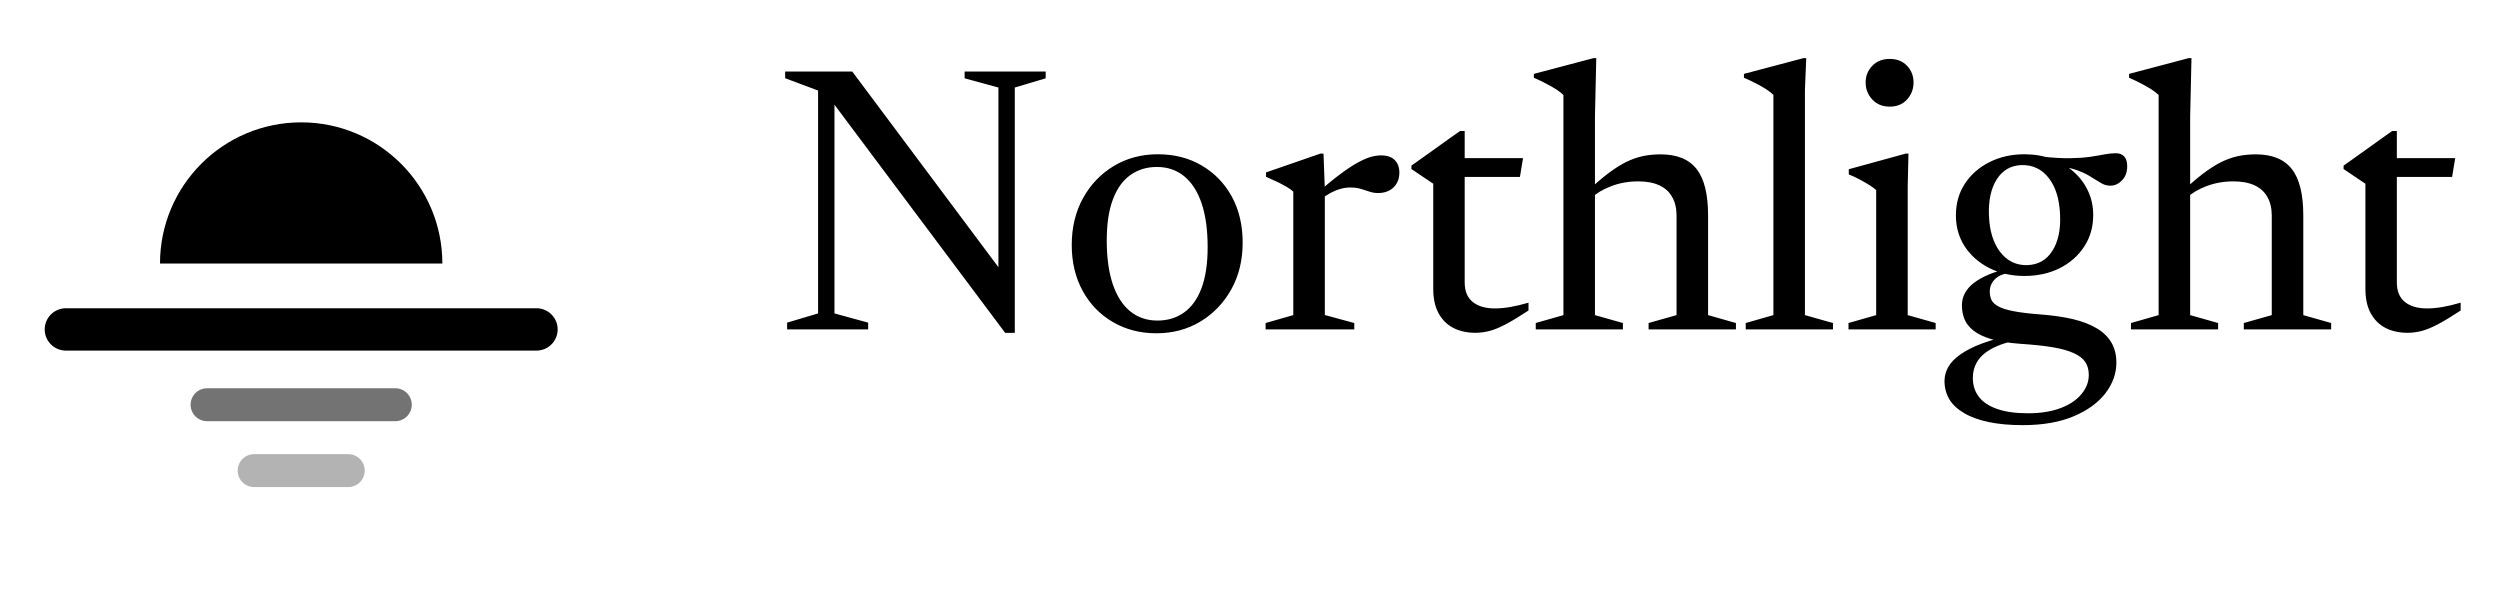
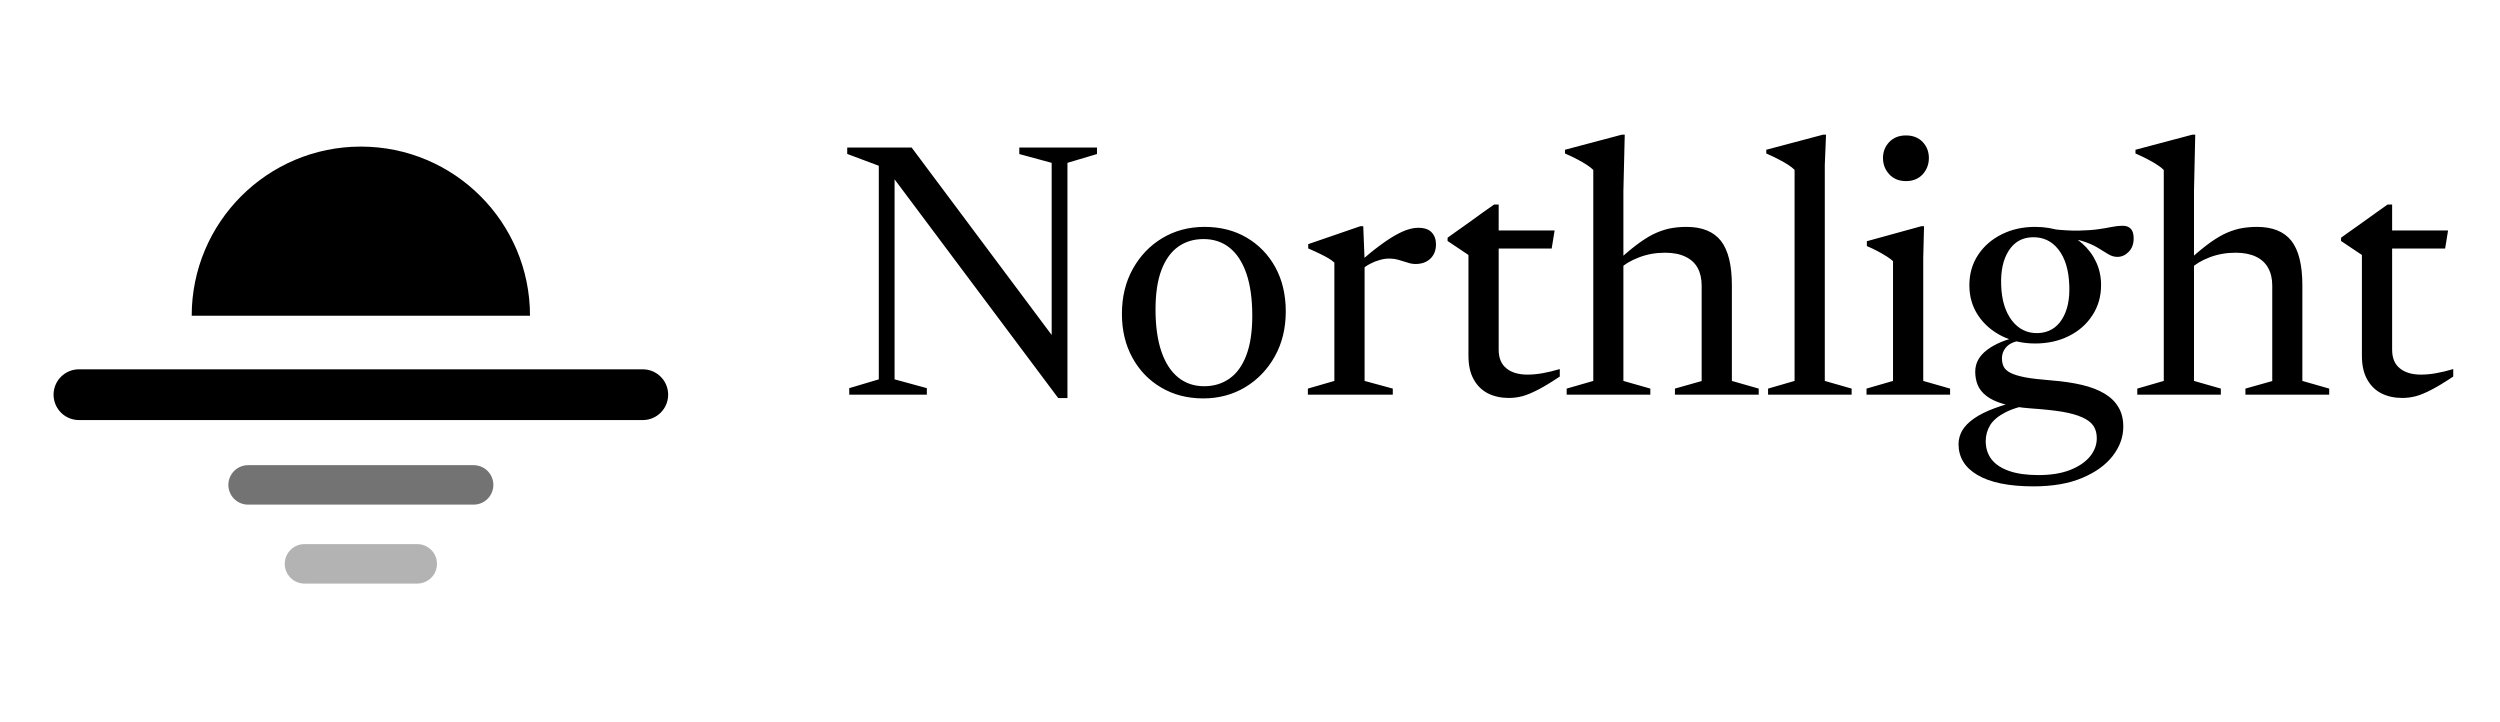
- <svg xmlns="http://www.w3.org/2000/svg" width="265.62" height="64" viewBox="0 0 265.62 64" role="img" aria-label="Northlight">
+ <svg xmlns="http://www.w3.org/2000/svg" width="221.696" height="64" viewBox="0 0 221.696 64" role="img" aria-label="Northlight">
  <path d="M17 28 A15 15 0 0 1 47 28 Z" fill="currentColor" />
  <path d="M7 35 H57" stroke="currentColor" stroke-width="4.5" stroke-linecap="round" />
  <path d="M22 43 H42" stroke="currentColor" stroke-width="3.5" stroke-linecap="round" opacity="0.55" />
  <path d="M27 50 H37" stroke="currentColor" stroke-width="3.5" stroke-linecap="round" opacity="0.3" />
-   <path transform="translate(82 35)" d="M4.92 -1.7V-25.38L1.42 -26.69V-27.4H8.55L25.09 -5.26L24.08 -2.74V-25.7L20.49 -26.68V-27.4H29.1V-26.68L25.82 -25.7V0.37H24.8L6.02 -24.73L6.66 -25.46V-1.7L10.24 -0.72V0H1.63V-0.72ZM40.98 -0.94Q42.59 -0.94 43.79 -1.79Q44.99 -2.63 45.65 -4.36Q46.31 -6.1 46.31 -8.74Q46.31 -11.53 45.66 -13.42Q45.01 -15.31 43.8 -16.29Q42.6 -17.26 40.92 -17.26Q39.31 -17.26 38.11 -16.41Q36.91 -15.57 36.25 -13.83Q35.59 -12.1 35.59 -9.45Q35.59 -6.69 36.24 -4.78Q36.89 -2.88 38.1 -1.91Q39.31 -0.94 40.98 -0.94ZM40.87 0.41Q38.27 0.41 36.23 -0.79Q34.19 -1.98 33.03 -4.1Q31.87 -6.22 31.87 -8.97Q31.87 -11.77 33.07 -13.95Q34.28 -16.13 36.35 -17.37Q38.42 -18.61 41.02 -18.61Q43.66 -18.61 45.69 -17.41Q47.72 -16.22 48.88 -14.11Q50.03 -12 50.03 -9.23Q50.03 -6.42 48.82 -4.25Q47.6 -2.07 45.53 -0.83Q43.46 0.41 40.87 0.41ZM64.72 -18.49Q65.71 -18.49 66.19 -17.99Q66.68 -17.49 66.68 -16.67Q66.68 -15.69 66.06 -15.09Q65.44 -14.49 64.41 -14.49Q63.95 -14.49 63.5 -14.64Q63.05 -14.8 62.56 -14.94Q62.06 -15.08 61.46 -15.08Q60.96 -15.08 60.42 -14.93Q59.88 -14.78 59.36 -14.5Q58.84 -14.22 58.4 -13.84L58.1 -14.62Q59.39 -15.75 60.39 -16.49Q61.39 -17.24 62.18 -17.68Q62.96 -18.12 63.58 -18.31Q64.2 -18.49 64.72 -18.49ZM58.76 -14.91V-1.53L61.89 -0.68V0H52.47V-0.68L55.41 -1.52V-14.64Q55.15 -14.89 54.75 -15.12Q54.36 -15.35 53.8 -15.63Q53.24 -15.9 52.51 -16.22V-16.68L58.29 -18.68H58.62ZM73.62 -4.99Q73.62 -3.61 74.47 -2.92Q75.32 -2.23 76.83 -2.23Q77.59 -2.23 78.46 -2.38Q79.33 -2.53 80.4 -2.84V-2.01Q78.99 -1.08 78.01 -0.56Q77.03 -0.04 76.27 0.16Q75.51 0.36 74.75 0.36Q73.46 0.36 72.45 -0.14Q71.44 -0.65 70.86 -1.69Q70.28 -2.73 70.28 -4.31V-15.48L67.96 -17.04V-17.4Q68.33 -17.66 68.76 -17.97Q69.2 -18.28 69.7 -18.64Q70.2 -18.99 70.75 -19.39Q71.3 -19.79 71.89 -20.21Q72.49 -20.63 73.12 -21.08H73.62V-17.57ZM72.37 -16.2V-18.2H79.82L79.49 -16.2ZM93.16 -0.68 96.13 -1.52V-12.1Q96.13 -13.25 95.67 -14.06Q95.22 -14.88 94.32 -15.3Q93.41 -15.73 92.06 -15.73Q90.51 -15.73 89.16 -15.21Q87.81 -14.68 87.14 -14L86.54 -14.57Q87.77 -15.74 88.79 -16.52Q89.81 -17.3 90.72 -17.76Q91.62 -18.21 92.53 -18.41Q93.43 -18.6 94.44 -18.6Q97.04 -18.6 98.26 -17.04Q99.48 -15.49 99.48 -12.12V-1.52L102.44 -0.68V0H93.16ZM90.43 0H81.17V-0.68L84.11 -1.52V-24.91Q83.84 -25.17 83.41 -25.46Q82.97 -25.75 82.36 -26.07Q81.75 -26.4 80.97 -26.74V-27.15L87.29 -28.82H87.6L87.46 -22.59V-1.52L90.43 -0.68ZM109.77 -1.52 112.75 -0.68V0H103.48V-0.68L106.42 -1.52V-24.92Q106.16 -25.18 105.73 -25.47Q105.29 -25.76 104.68 -26.08Q104.07 -26.4 103.29 -26.74V-27.15L109.6 -28.82H109.91L109.77 -25.47ZM118.78 -23.67Q117.63 -23.67 116.93 -24.43Q116.22 -25.19 116.22 -26.24Q116.22 -27.28 116.93 -28.01Q117.63 -28.74 118.78 -28.74Q119.93 -28.74 120.62 -28.01Q121.31 -27.28 121.31 -26.24Q121.31 -25.19 120.62 -24.43Q119.93 -23.67 118.78 -23.67ZM120.77 -18.68 120.69 -15.17V-1.52L123.66 -0.68V0H114.4V-0.68L117.34 -1.52V-14.8Q117.12 -15.02 116.66 -15.31Q116.2 -15.6 115.63 -15.91Q115.05 -16.22 114.43 -16.47V-17.02L120.48 -18.68ZM132.91 10.17Q130.84 10.17 129.28 9.84Q127.72 9.51 126.68 8.89Q125.63 8.28 125.11 7.42Q124.6 6.55 124.6 5.48Q124.6 4.7 125 3.99Q125.41 3.27 126.3 2.65Q127.19 2.02 128.6 1.49Q130.02 0.96 132.04 0.54L133.21 0.54L133.21 0.98Q131.07 1.32 129.84 1.93Q128.62 2.55 128.11 3.37Q127.61 4.18 127.61 5.15Q127.61 6.33 128.26 7.17Q128.92 8.02 130.22 8.46Q131.53 8.91 133.47 8.91Q135.48 8.91 136.93 8.36Q138.38 7.81 139.15 6.87Q139.93 5.94 139.93 4.83Q139.93 4.02 139.55 3.45Q139.16 2.89 138.31 2.51Q137.46 2.12 136.07 1.89Q134.69 1.66 132.66 1.53Q130.78 1.39 129.57 1.03Q128.36 0.67 127.67 0.12Q126.99 -0.42 126.72 -1.1Q126.45 -1.77 126.45 -2.55Q126.45 -3.98 127.76 -4.97Q129.07 -5.95 131.31 -6.45L131.75 -6.04Q130.54 -5.91 129.98 -5.36Q129.41 -4.8 129.41 -4.02Q129.41 -3.51 129.6 -3.11Q129.8 -2.72 130.35 -2.43Q130.9 -2.13 131.98 -1.93Q133.06 -1.72 134.83 -1.59Q136.76 -1.44 138.26 -1.09Q139.75 -0.73 140.77 -0.12Q141.8 0.49 142.33 1.39Q142.86 2.29 142.86 3.53Q142.86 5.26 141.7 6.78Q140.54 8.29 138.32 9.23Q136.1 10.17 132.91 10.17ZM133.09 -5.68Q131.04 -5.68 129.38 -6.51Q127.72 -7.35 126.76 -8.8Q125.81 -10.26 125.81 -12.12Q125.81 -14.03 126.77 -15.49Q127.73 -16.95 129.39 -17.78Q131.04 -18.61 133.09 -18.61Q134.66 -18.61 135.99 -18.12Q137.32 -17.64 138.31 -16.76Q139.3 -15.89 139.85 -14.71Q140.4 -13.54 140.4 -12.15Q140.4 -10.26 139.44 -8.8Q138.48 -7.33 136.83 -6.5Q135.18 -5.68 133.09 -5.68ZM133.41 -6.83Q135.15 -6.9 136.06 -8.35Q136.98 -9.79 136.88 -12.14Q136.79 -14.65 135.68 -16.08Q134.57 -17.51 132.77 -17.46Q131.09 -17.4 130.16 -15.96Q129.24 -14.52 129.32 -12.16Q129.4 -9.68 130.51 -8.23Q131.63 -6.78 133.41 -6.83ZM135.6 -17.39 134.9 -18.37Q136.67 -18.17 137.93 -18.19Q139.19 -18.21 140.07 -18.34Q140.96 -18.47 141.61 -18.6Q142.26 -18.72 142.8 -18.72Q143.38 -18.72 143.69 -18.38Q144.01 -18.05 144.01 -17.32Q144.01 -16.41 143.46 -15.84Q142.91 -15.27 142.21 -15.27Q141.68 -15.27 141.18 -15.58Q140.67 -15.9 139.99 -16.31Q139.31 -16.73 138.26 -17.05Q137.21 -17.37 135.6 -17.39ZM156.4 -0.68 159.37 -1.52V-12.1Q159.37 -13.25 158.91 -14.06Q158.46 -14.88 157.56 -15.3Q156.65 -15.73 155.3 -15.73Q153.75 -15.73 152.4 -15.21Q151.05 -14.68 150.38 -14L149.78 -14.57Q151.01 -15.74 152.03 -16.52Q153.05 -17.3 153.96 -17.76Q154.86 -18.21 155.77 -18.41Q156.67 -18.6 157.68 -18.6Q160.28 -18.6 161.5 -17.04Q162.72 -15.49 162.72 -12.12V-1.52L165.68 -0.68V0H156.4ZM153.67 0H144.41V-0.68L147.35 -1.52V-24.91Q147.08 -25.17 146.65 -25.46Q146.21 -25.75 145.6 -26.07Q144.99 -26.4 144.21 -26.74V-27.15L150.53 -28.82H150.84L150.7 -22.59V-1.52L153.67 -0.68ZM172.66 -4.99Q172.66 -3.61 173.51 -2.92Q174.36 -2.23 175.87 -2.23Q176.63 -2.23 177.5 -2.38Q178.37 -2.53 179.44 -2.84V-2.01Q178.03 -1.08 177.05 -0.56Q176.07 -0.04 175.31 0.16Q174.55 0.36 173.79 0.36Q172.5 0.36 171.49 -0.14Q170.48 -0.65 169.9 -1.69Q169.32 -2.73 169.32 -4.31V-15.48L167 -17.04V-17.4Q167.37 -17.66 167.8 -17.97Q168.24 -18.28 168.74 -18.64Q169.24 -18.99 169.79 -19.39Q170.34 -19.79 170.93 -20.21Q171.53 -20.63 172.16 -21.08H172.66V-17.57ZM171.41 -16.2V-18.2H178.86L178.53 -16.2Z" fill="currentColor" />
+   <path transform="translate(74 35)" d="M3.93 -1.36V-20.3L1.13 -21.35V-21.92H6.84L20.07 -4.21L19.26 -2.19V-20.56L16.39 -21.34V-21.92H23.28V-21.34L20.66 -20.56V0.3H19.84L4.81 -19.79L5.33 -20.37V-1.36L8.19 -0.58V0H1.31V-0.58ZM32.78 -0.75Q34.07 -0.75 35.03 -1.43Q35.99 -2.1 36.52 -3.49Q37.05 -4.88 37.05 -7Q37.05 -9.22 36.53 -10.74Q36.01 -12.25 35.04 -13.03Q34.08 -13.8 32.73 -13.8Q31.44 -13.8 30.49 -13.13Q29.53 -12.45 29 -11.07Q28.47 -9.68 28.47 -7.56Q28.47 -5.35 28.99 -3.83Q29.51 -2.31 30.48 -1.53Q31.45 -0.75 32.78 -0.75ZM32.7 0.33Q30.61 0.33 28.98 -0.63Q27.35 -1.58 26.42 -3.28Q25.49 -4.97 25.49 -7.17Q25.49 -9.42 26.46 -11.16Q27.43 -12.9 29.08 -13.89Q30.74 -14.88 32.82 -14.88Q34.93 -14.88 36.55 -13.93Q38.18 -12.97 39.1 -11.29Q40.02 -9.6 40.02 -7.38Q40.02 -5.14 39.05 -3.4Q38.08 -1.66 36.42 -0.66Q34.76 0.33 32.7 0.33ZM51.77 -14.8Q52.57 -14.8 52.95 -14.4Q53.34 -14 53.34 -13.33Q53.34 -12.55 52.85 -12.07Q52.35 -11.59 51.53 -11.59Q51.16 -11.59 50.8 -11.72Q50.44 -11.84 50.04 -11.95Q49.65 -12.07 49.17 -12.07Q48.77 -12.07 48.34 -11.94Q47.9 -11.82 47.49 -11.6Q47.07 -11.38 46.72 -11.07L46.48 -11.69Q47.51 -12.6 48.31 -13.19Q49.11 -13.79 49.74 -14.14Q50.37 -14.5 50.87 -14.65Q51.36 -14.8 51.77 -14.8ZM47.01 -11.93V-1.22L49.51 -0.54V0H41.98V-0.54L44.33 -1.22V-11.71Q44.12 -11.91 43.8 -12.1Q43.49 -12.28 43.04 -12.5Q42.59 -12.72 42.01 -12.97V-13.35L46.63 -14.94H46.89ZM58.9 -3.99Q58.9 -2.89 59.58 -2.34Q60.25 -1.78 61.46 -1.78Q62.07 -1.78 62.77 -1.9Q63.46 -2.02 64.32 -2.27V-1.61Q63.2 -0.86 62.41 -0.45Q61.62 -0.04 61.02 0.13Q60.41 0.29 59.8 0.29Q58.77 0.29 57.96 -0.11Q57.15 -0.52 56.69 -1.35Q56.22 -2.18 56.22 -3.45V-12.39L54.37 -13.63V-13.92Q54.66 -14.13 55.01 -14.38Q55.36 -14.63 55.76 -14.91Q56.16 -15.2 56.6 -15.51Q57.04 -15.83 57.51 -16.17Q57.99 -16.51 58.49 -16.86H58.9V-14.05ZM57.9 -12.96V-14.56H63.86L63.6 -12.96ZM74.53 -0.54 76.9 -1.21V-9.68Q76.9 -10.6 76.54 -11.25Q76.18 -11.9 75.45 -12.24Q74.73 -12.59 73.65 -12.59Q72.41 -12.59 71.33 -12.17Q70.24 -11.75 69.71 -11.2L69.23 -11.66Q70.22 -12.59 71.03 -13.21Q71.85 -13.84 72.57 -14.21Q73.3 -14.57 74.02 -14.73Q74.75 -14.88 75.55 -14.88Q77.63 -14.88 78.61 -13.64Q79.58 -12.39 79.58 -9.7V-1.22L81.96 -0.54V0H74.53ZM72.35 0H64.93V-0.54L67.29 -1.22V-19.93Q67.08 -20.14 66.73 -20.37Q66.38 -20.6 65.89 -20.86Q65.4 -21.12 64.78 -21.39V-21.72L69.83 -23.06H70.08L69.96 -18.07V-1.22L72.35 -0.54ZM87.82 -1.22 90.2 -0.54V0H82.79V-0.54L85.14 -1.22V-19.94Q84.93 -20.15 84.58 -20.38Q84.23 -20.61 83.74 -20.86Q83.25 -21.12 82.63 -21.39V-21.72L87.68 -23.06H87.93L87.82 -20.38ZM95.02 -18.94Q94.1 -18.94 93.54 -19.54Q92.98 -20.15 92.98 -20.99Q92.98 -21.82 93.54 -22.41Q94.1 -22.99 95.02 -22.99Q95.94 -22.99 96.5 -22.41Q97.05 -21.82 97.05 -20.99Q97.05 -20.15 96.5 -19.54Q95.94 -18.94 95.02 -18.94ZM96.62 -14.94 96.55 -12.14V-1.22L98.93 -0.54V0H91.52V-0.54L93.87 -1.22V-11.84Q93.69 -12.01 93.33 -12.25Q92.96 -12.48 92.5 -12.73Q92.04 -12.97 91.55 -13.18V-13.61L96.38 -14.94ZM106.33 8.13Q104.67 8.13 103.42 7.87Q102.17 7.61 101.34 7.11Q100.51 6.62 100.09 5.93Q99.68 5.24 99.68 4.39Q99.68 3.76 100 3.19Q100.33 2.62 101.04 2.12Q101.75 1.62 102.88 1.2Q104.01 0.77 105.63 0.44L106.57 0.44L106.57 0.78Q104.85 1.05 103.87 1.55Q102.9 2.04 102.49 2.69Q102.09 3.35 102.09 4.12Q102.09 5.06 102.61 5.74Q103.14 6.41 104.18 6.77Q105.22 7.13 106.77 7.13Q108.39 7.13 109.54 6.69Q110.7 6.24 111.32 5.5Q111.94 4.75 111.94 3.86Q111.94 3.21 111.64 2.76Q111.33 2.31 110.65 2.01Q109.97 1.7 108.86 1.51Q107.75 1.33 106.13 1.22Q104.63 1.11 103.65 0.82Q102.68 0.53 102.14 0.1Q101.59 -0.33 101.37 -0.88Q101.16 -1.42 101.16 -2.04Q101.16 -3.18 102.21 -3.97Q103.25 -4.76 105.05 -5.16L105.4 -4.83Q104.43 -4.73 103.98 -4.29Q103.53 -3.84 103.53 -3.21Q103.53 -2.81 103.68 -2.49Q103.84 -2.17 104.28 -1.94Q104.72 -1.71 105.58 -1.54Q106.45 -1.38 107.87 -1.27Q109.41 -1.15 110.61 -0.87Q111.8 -0.59 112.62 -0.1Q113.44 0.39 113.86 1.11Q114.29 1.83 114.29 2.83Q114.29 4.21 113.36 5.42Q112.43 6.63 110.65 7.38Q108.88 8.13 106.33 8.13ZM106.47 -4.54Q104.83 -4.54 103.5 -5.21Q102.18 -5.88 101.41 -7.04Q100.64 -8.21 100.64 -9.7Q100.64 -11.22 101.41 -12.39Q102.18 -13.56 103.51 -14.22Q104.83 -14.88 106.47 -14.88Q107.73 -14.88 108.79 -14.5Q109.86 -14.11 110.65 -13.41Q111.44 -12.71 111.88 -11.77Q112.32 -10.83 112.32 -9.72Q112.32 -8.21 111.55 -7.04Q110.79 -5.86 109.46 -5.2Q108.14 -4.54 106.47 -4.54ZM106.73 -5.46Q108.12 -5.52 108.85 -6.68Q109.58 -7.83 109.5 -9.71Q109.43 -11.72 108.55 -12.86Q107.66 -14.01 106.21 -13.96Q104.87 -13.92 104.13 -12.77Q103.39 -11.61 103.46 -9.73Q103.52 -7.75 104.41 -6.58Q105.3 -5.42 106.73 -5.46ZM108.48 -13.91 107.92 -14.69Q109.34 -14.53 110.34 -14.55Q111.35 -14.57 112.06 -14.67Q112.76 -14.77 113.29 -14.88Q113.81 -14.98 114.24 -14.98Q114.7 -14.98 114.96 -14.71Q115.21 -14.44 115.21 -13.86Q115.21 -13.12 114.77 -12.67Q114.33 -12.22 113.77 -12.22Q113.34 -12.22 112.94 -12.47Q112.54 -12.72 111.99 -13.05Q111.45 -13.38 110.61 -13.64Q109.77 -13.9 108.48 -13.91ZM125.12 -0.54 127.5 -1.21V-9.68Q127.5 -10.6 127.13 -11.25Q126.77 -11.9 126.05 -12.24Q125.32 -12.59 124.24 -12.59Q123 -12.59 121.92 -12.17Q120.84 -11.75 120.31 -11.2L119.82 -11.66Q120.81 -12.59 121.62 -13.21Q122.44 -13.84 123.16 -14.21Q123.89 -14.57 124.61 -14.73Q125.34 -14.88 126.14 -14.88Q128.22 -14.88 129.2 -13.64Q130.17 -12.39 130.17 -9.7V-1.22L132.55 -0.54V0H125.12ZM122.94 0H115.53V-0.54L117.88 -1.22V-19.93Q117.67 -20.14 117.32 -20.37Q116.97 -20.6 116.48 -20.86Q115.99 -21.12 115.37 -21.39V-21.72L120.42 -23.06H120.67L120.56 -18.07V-1.22L122.94 -0.54ZM138.13 -3.99Q138.13 -2.89 138.81 -2.34Q139.49 -1.78 140.69 -1.78Q141.3 -1.78 142 -1.9Q142.7 -2.02 143.55 -2.27V-1.61Q142.43 -0.86 141.64 -0.45Q140.86 -0.04 140.25 0.13Q139.64 0.29 139.03 0.29Q138 0.29 137.19 -0.11Q136.38 -0.52 135.92 -1.35Q135.45 -2.18 135.45 -3.45V-12.39L133.6 -13.63V-13.92Q133.89 -14.13 134.24 -14.38Q134.59 -14.63 134.99 -14.91Q135.39 -15.2 135.83 -15.51Q136.27 -15.83 136.75 -16.17Q137.22 -16.51 137.72 -16.86H138.13V-14.05ZM137.13 -12.96V-14.56H143.09L142.83 -12.96Z" fill="currentColor" />
</svg>
